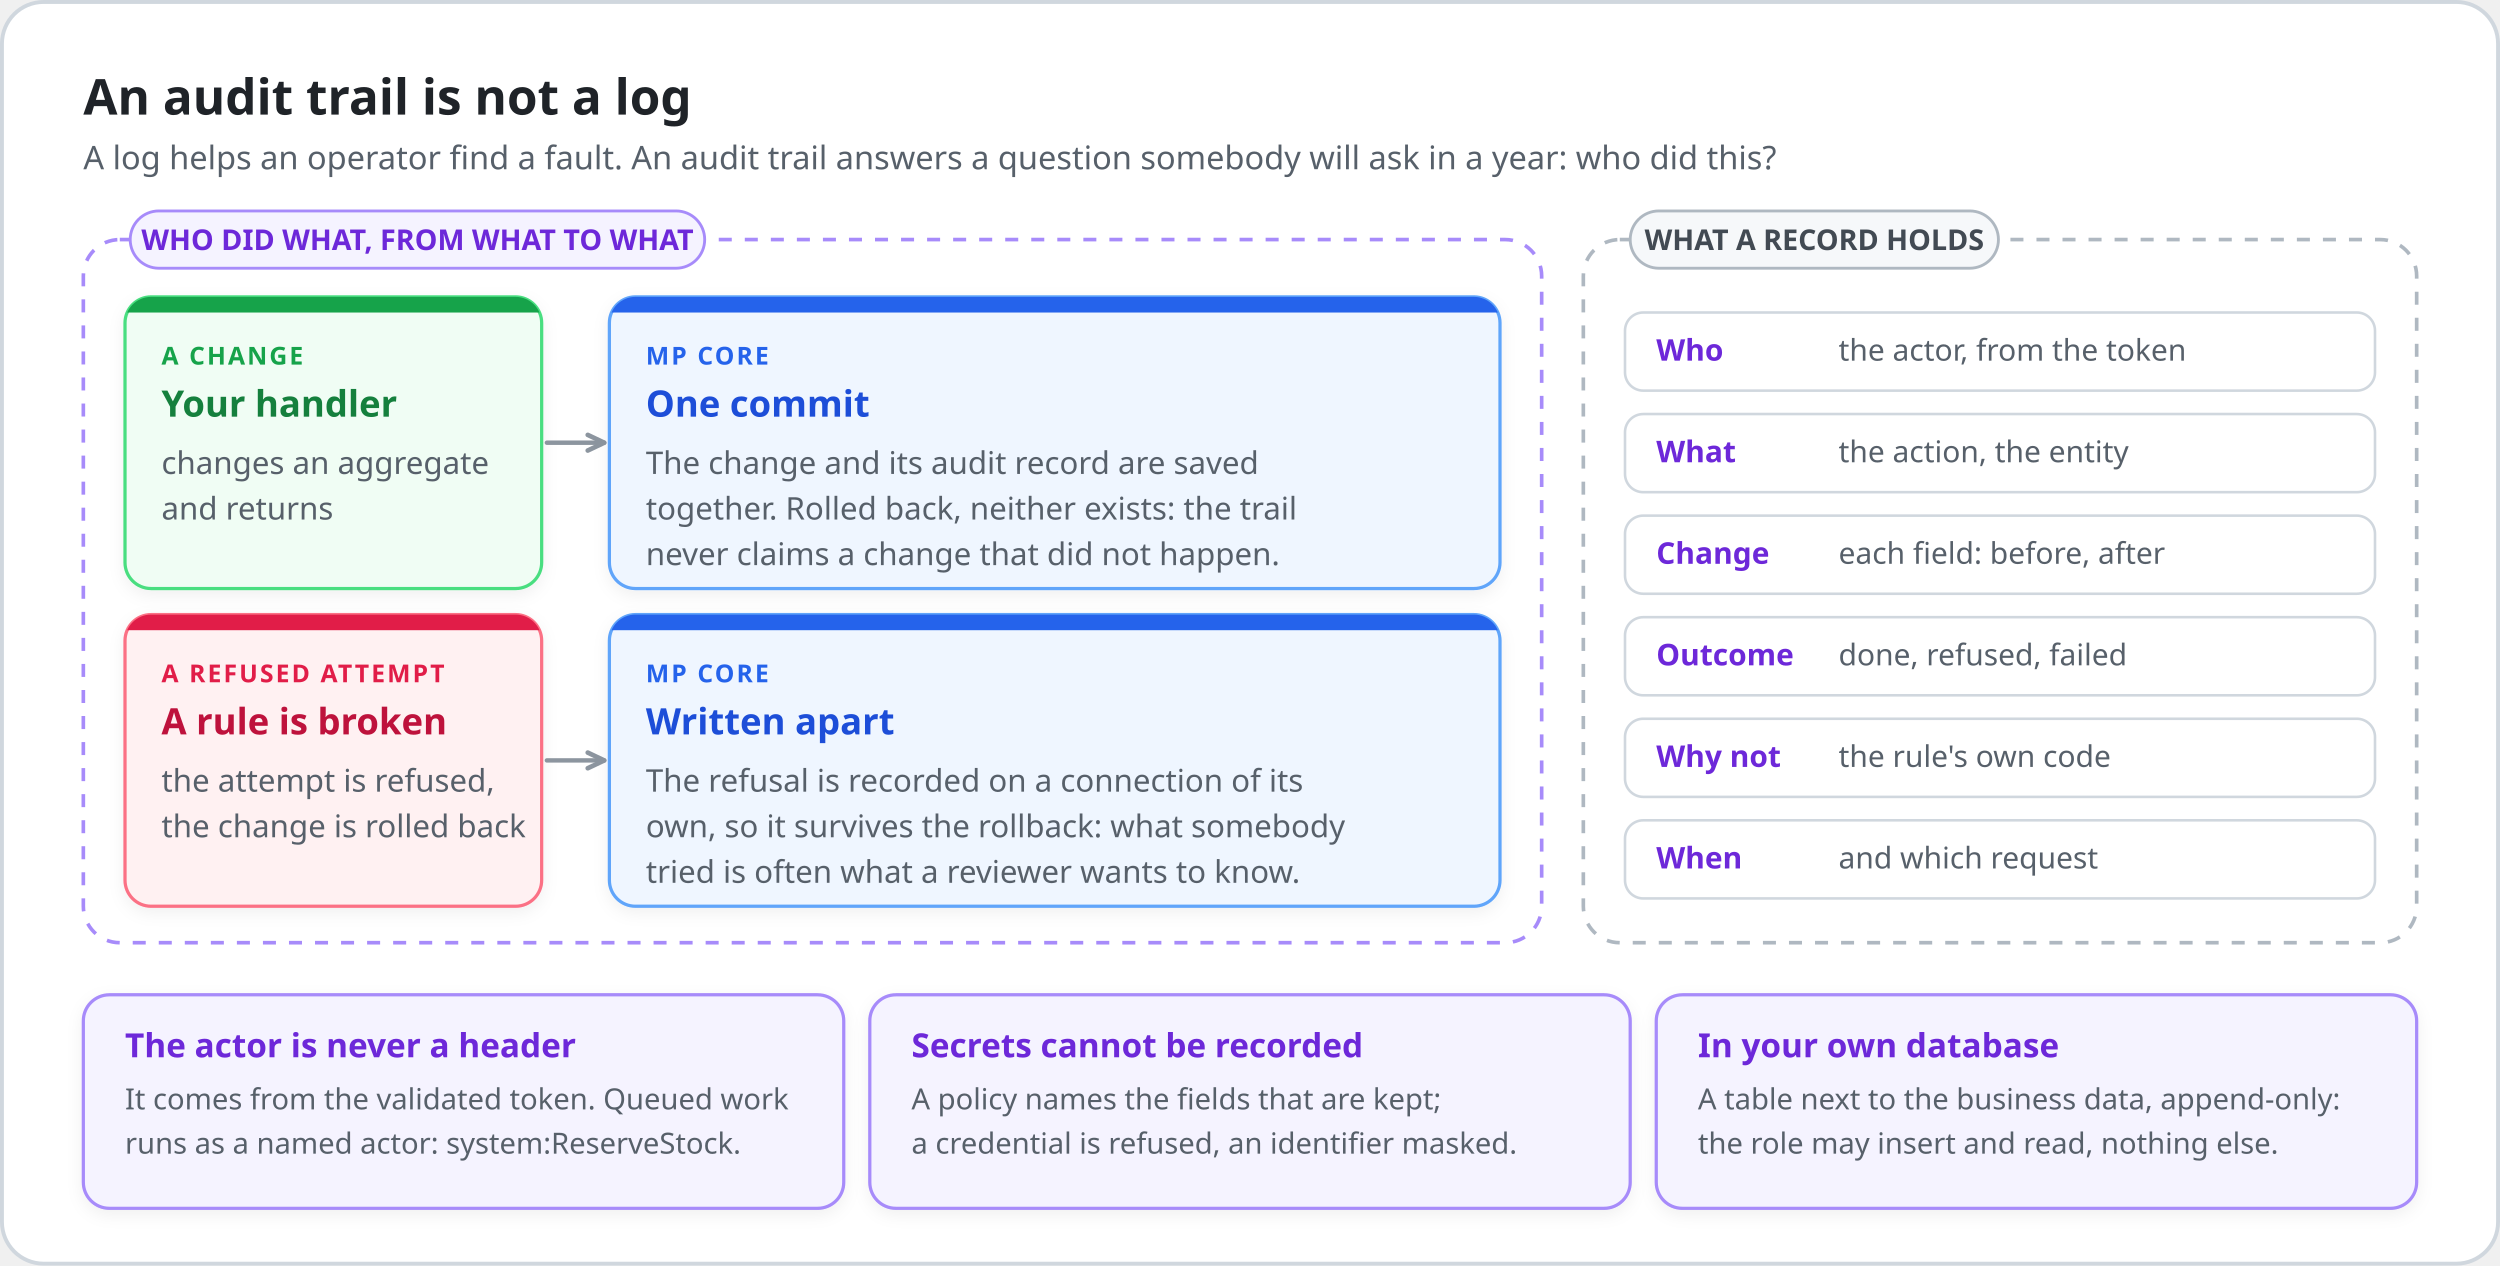
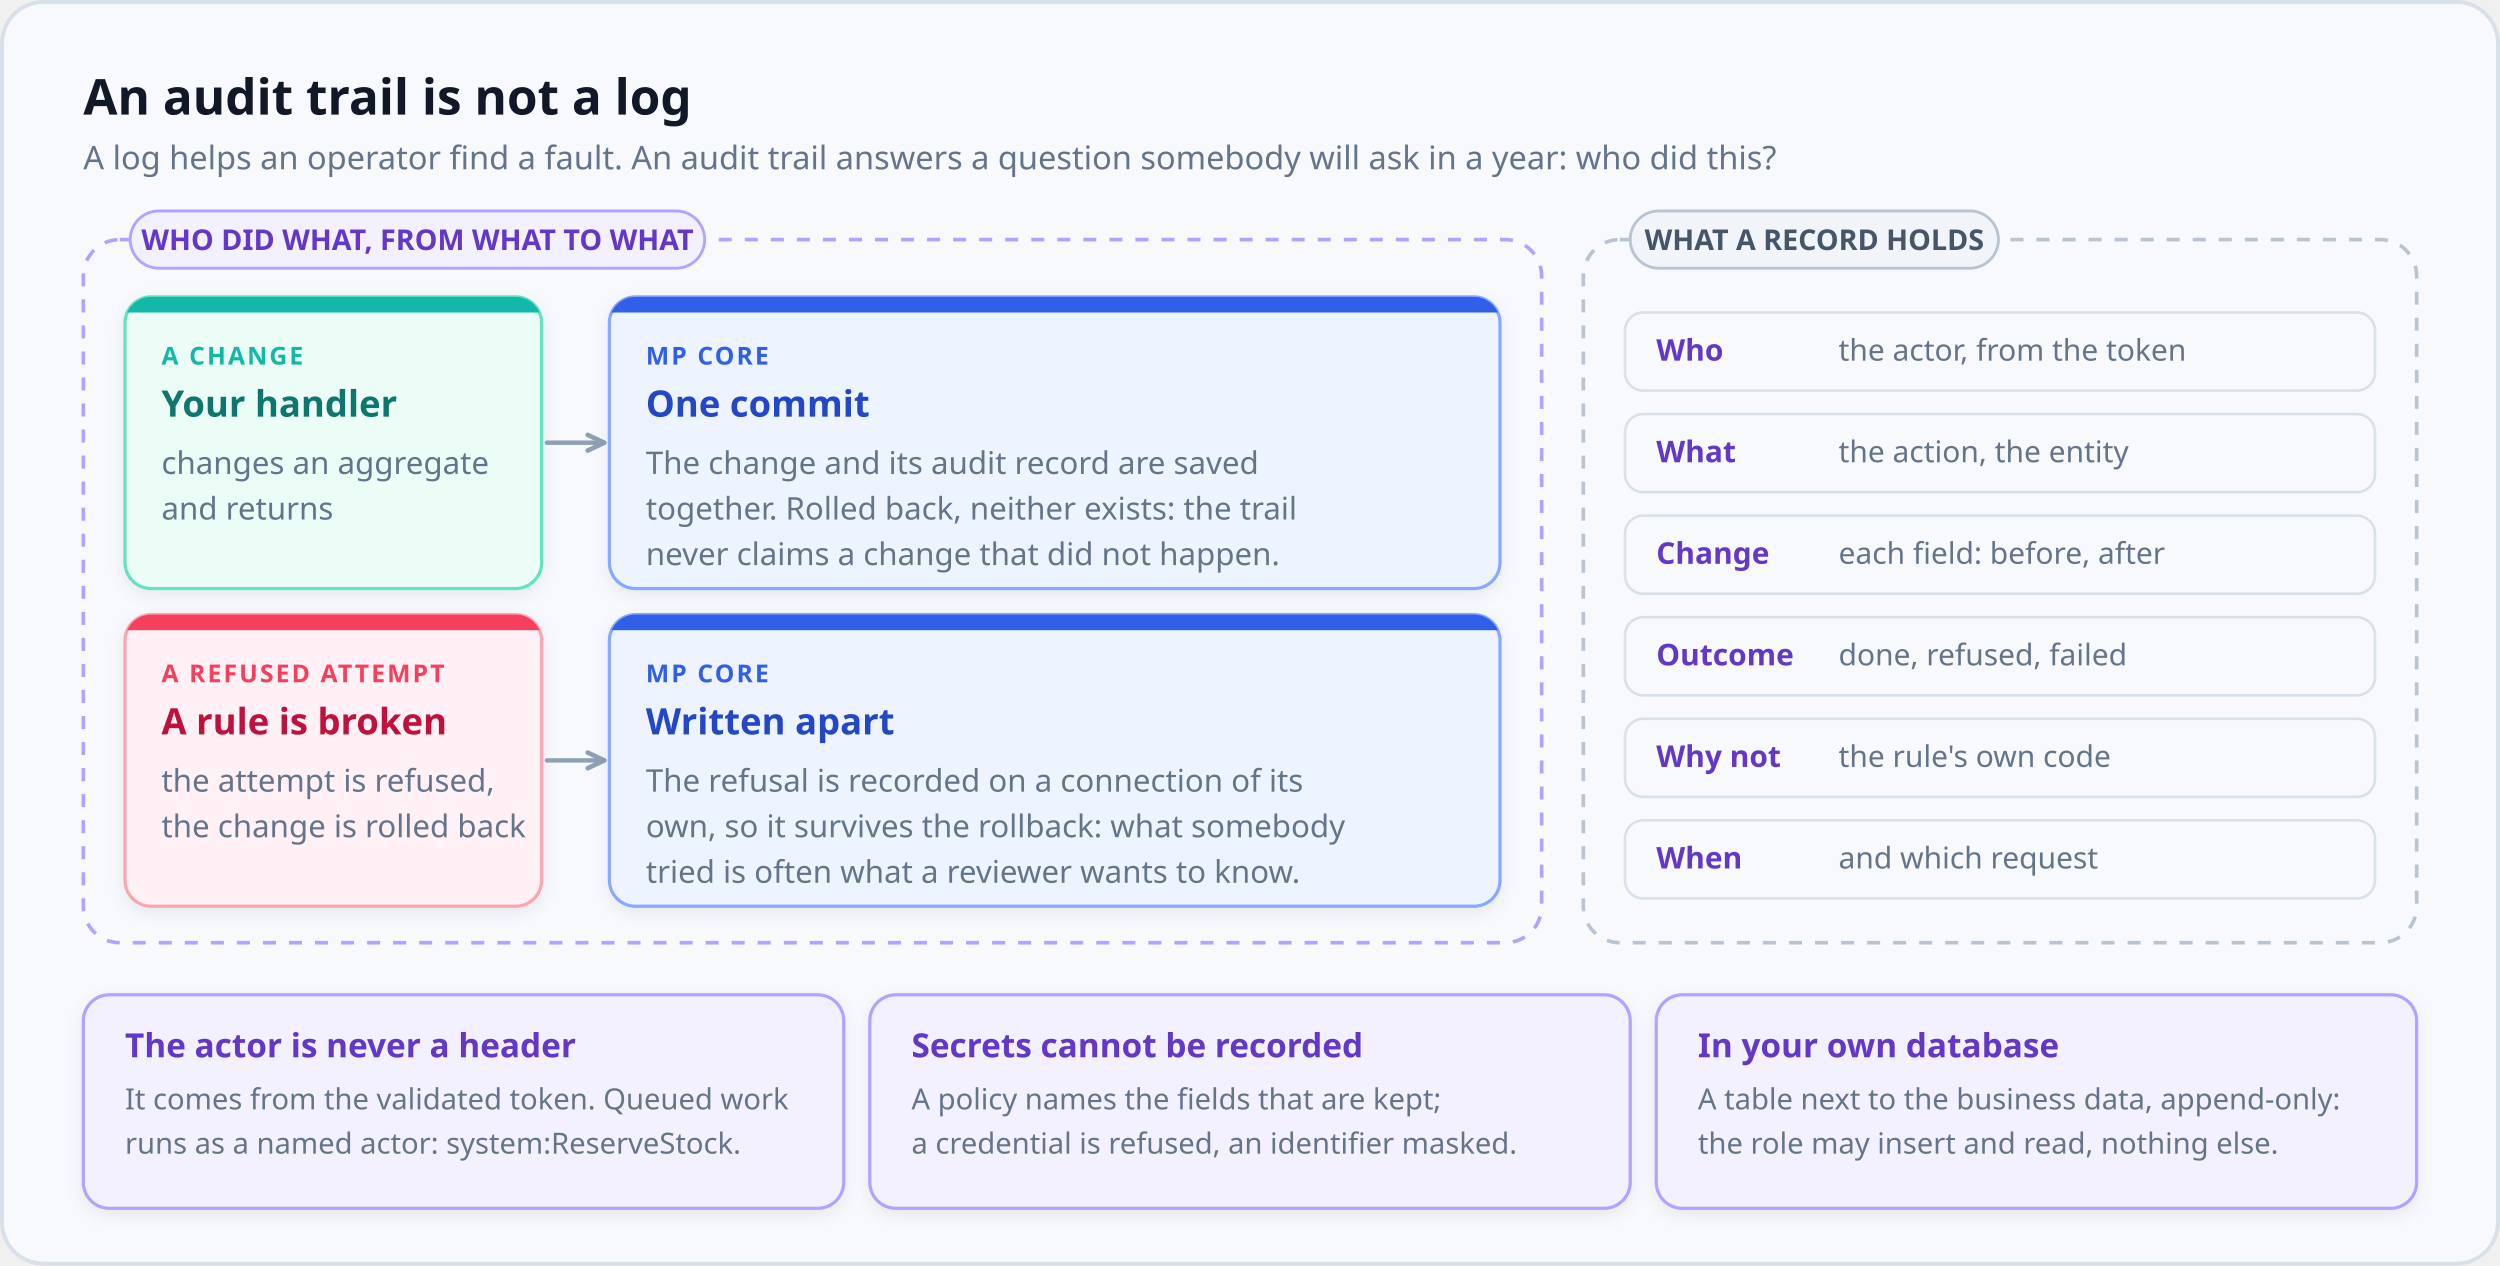
<svg xmlns="http://www.w3.org/2000/svg" viewBox="0 0 960 486" width="960" height="486" role="img" aria-label="Business audit: the change and its record in one commit, a refused attempt recorded apart">
  <defs>
    <filter id="shadow" x="-10%" y="-10%" width="120%" height="130%">
-       <feDropShadow dx="0" dy="2" stdDeviation="3" flood-color="#1f2328" flood-opacity="0.06" />
+       <feDropShadow dx="0" dy="2" stdDeviation="3" flood-color="#0f172a" flood-opacity="0.07" />
    </filter>
  </defs>
-   <rect x="0.75" y="0.75" width="958.5" height="484.5" rx="16" fill="#ffffff" stroke="#d0d7de" stroke-width="1.5" />
-   <text x="32" y="44" font-family="-apple-system, BlinkMacSystemFont, 'Segoe UI', 'Noto Sans', Helvetica, Arial, sans-serif" font-size="19" font-weight="700" fill="#1f2328" text-anchor="start">An audit trail is not a log</text>
-   <text x="32" y="65" font-family="-apple-system, BlinkMacSystemFont, 'Segoe UI', 'Noto Sans', Helvetica, Arial, sans-serif" font-size="12.5" font-weight="400" fill="#57606a" text-anchor="start">A log helps an operator find a fault. An audit trail answers a question somebody will ask in a year: who did this?</text>
-   <rect x="32" y="92" width="560" height="270" rx="14" fill="none" stroke="#a78bfa" stroke-width="1.4" stroke-dasharray="5 5" />
-   <rect x="50" y="81" width="220.6" height="22" rx="6" fill="#ffffff" stroke="none" stroke-width="1.25" />
-   <rect x="50" y="81" width="220.6" height="22" rx="11" fill="#f5f3ff" stroke="#a78bfa" stroke-width="1.1" />
-   <text x="160.3" y="96" font-family="-apple-system, BlinkMacSystemFont, 'Segoe UI', 'Noto Sans', Helvetica, Arial, sans-serif" font-size="11" font-weight="700" fill="#6d28d9" text-anchor="middle">WHO DID WHAT, FROM WHAT TO WHAT</text>
-   <rect x="48" y="114" width="160" height="112" rx="10" fill="#f0fdf4" stroke="#4ade80" stroke-width="1.25" filter="url(#shadow)" />
+   <rect x="0.75" y="0.75" width="958.5" height="484.5" rx="16" fill="#f7f9fc" stroke="#d8e0ea" stroke-width="1.5" />
+   <text x="32" y="44" font-family="-apple-system, BlinkMacSystemFont, 'Segoe UI', 'Noto Sans', Helvetica, Arial, sans-serif" font-size="19" font-weight="700" fill="#111827" text-anchor="start">An audit trail is not a log</text>
+   <text x="32" y="65" font-family="-apple-system, BlinkMacSystemFont, 'Segoe UI', 'Noto Sans', Helvetica, Arial, sans-serif" font-size="12.5" font-weight="400" fill="#64748b" text-anchor="start">A log helps an operator find a fault. An audit trail answers a question somebody will ask in a year: who did this?</text>
+   <rect x="32" y="92" width="560" height="270" rx="14" fill="none" stroke="#b5a1ff" stroke-width="1.4" stroke-dasharray="5 5" />
+   <rect x="50" y="81" width="220.6" height="22" rx="6" fill="#f7f9fc" stroke="none" stroke-width="1.25" />
+   <rect x="50" y="81" width="220.6" height="22" rx="11" fill="#f3f0ff" stroke="#b5a1ff" stroke-width="1.1" />
+   <text x="160.3" y="96" font-family="-apple-system, BlinkMacSystemFont, 'Segoe UI', 'Noto Sans', Helvetica, Arial, sans-serif" font-size="11" font-weight="700" fill="#6338c7" text-anchor="middle">WHO DID WHAT, FROM WHAT TO WHAT</text>
+   <rect x="48" y="114" width="160" height="112" rx="10" fill="#ecfdf8" stroke="#65e2c1" stroke-width="1.25" filter="url(#shadow)" />
  <clipPath id="clip7">
    <rect x="48" y="114" width="160" height="112" rx="10" />
  </clipPath>
-   <rect x="48" y="114" width="160" height="6" fill="#16a34a" clip-path="url(#clip7)" />
-   <text x="62" y="140" font-family="-apple-system, BlinkMacSystemFont, 'Segoe UI', 'Noto Sans', Helvetica, Arial, sans-serif" font-size="9.5" font-weight="700" fill="#16a34a" text-anchor="start" letter-spacing="0.8">A CHANGE</text>
-   <text x="62" y="160" font-family="-apple-system, BlinkMacSystemFont, 'Segoe UI', 'Noto Sans', Helvetica, Arial, sans-serif" font-size="14" font-weight="700" fill="#15803d" text-anchor="start">Your handler</text>
-   <text x="62" y="182" font-family="-apple-system, BlinkMacSystemFont, 'Segoe UI', 'Noto Sans', Helvetica, Arial, sans-serif" font-size="12" font-weight="400" fill="#57606a" text-anchor="start">changes an aggregate</text>
-   <text x="62" y="199.5" font-family="-apple-system, BlinkMacSystemFont, 'Segoe UI', 'Noto Sans', Helvetica, Arial, sans-serif" font-size="12" font-weight="400" fill="#57606a" text-anchor="start">and returns</text>
-   <path d="M 210 170 L 232 170" fill="none" stroke="#8c959f" stroke-width="1.7" stroke-linecap="round" stroke-linejoin="round" />
-   <path d="M 225.7 173.0 L 232 170 L 225.7 167.0" fill="none" stroke="#8c959f" stroke-width="1.8" stroke-linecap="round" stroke-linejoin="round" />
-   <rect x="234" y="114" width="342" height="112" rx="10" fill="#eff6ff" stroke="#60a5fa" stroke-width="1.25" filter="url(#shadow)" />
+   <rect x="48" y="114" width="160" height="6" fill="#14b8a6" clip-path="url(#clip7)" />
+   <text x="62" y="140" font-family="-apple-system, BlinkMacSystemFont, 'Segoe UI', 'Noto Sans', Helvetica, Arial, sans-serif" font-size="9.5" font-weight="700" fill="#14b8a6" text-anchor="start" letter-spacing="0.8">A CHANGE</text>
+   <text x="62" y="160" font-family="-apple-system, BlinkMacSystemFont, 'Segoe UI', 'Noto Sans', Helvetica, Arial, sans-serif" font-size="14" font-weight="700" fill="#0f766e" text-anchor="start">Your handler</text>
+   <text x="62" y="182" font-family="-apple-system, BlinkMacSystemFont, 'Segoe UI', 'Noto Sans', Helvetica, Arial, sans-serif" font-size="12" font-weight="400" fill="#64748b" text-anchor="start">changes an aggregate</text>
+   <text x="62" y="199.5" font-family="-apple-system, BlinkMacSystemFont, 'Segoe UI', 'Noto Sans', Helvetica, Arial, sans-serif" font-size="12" font-weight="400" fill="#64748b" text-anchor="start">and returns</text>
+   <path d="M 210 170 L 232 170" fill="none" stroke="#8fa0b4" stroke-width="1.7" stroke-linecap="round" stroke-linejoin="round" />
+   <path d="M 225.7 173.0 L 232 170 L 225.7 167.0" fill="none" stroke="#8fa0b4" stroke-width="1.8" stroke-linecap="round" stroke-linejoin="round" />
+   <rect x="234" y="114" width="342" height="112" rx="10" fill="#eef4ff" stroke="#88a9ff" stroke-width="1.25" filter="url(#shadow)" />
  <clipPath id="clip16">
    <rect x="234" y="114" width="342" height="112" rx="10" />
  </clipPath>
-   <rect x="234" y="114" width="342" height="6" fill="#2563eb" clip-path="url(#clip16)" />
-   <text x="248" y="140" font-family="-apple-system, BlinkMacSystemFont, 'Segoe UI', 'Noto Sans', Helvetica, Arial, sans-serif" font-size="9.5" font-weight="700" fill="#2563eb" text-anchor="start" letter-spacing="0.8">MP CORE</text>
-   <text x="248" y="160" font-family="-apple-system, BlinkMacSystemFont, 'Segoe UI', 'Noto Sans', Helvetica, Arial, sans-serif" font-size="14" font-weight="700" fill="#1d4ed8" text-anchor="start">One commit</text>
-   <text x="248" y="182" font-family="-apple-system, BlinkMacSystemFont, 'Segoe UI', 'Noto Sans', Helvetica, Arial, sans-serif" font-size="12" font-weight="400" fill="#57606a" text-anchor="start">The change and its audit record are saved</text>
-   <text x="248" y="199.5" font-family="-apple-system, BlinkMacSystemFont, 'Segoe UI', 'Noto Sans', Helvetica, Arial, sans-serif" font-size="12" font-weight="400" fill="#57606a" text-anchor="start">together. Rolled back, neither exists: the trail</text>
-   <text x="248" y="217.0" font-family="-apple-system, BlinkMacSystemFont, 'Segoe UI', 'Noto Sans', Helvetica, Arial, sans-serif" font-size="12" font-weight="400" fill="#57606a" text-anchor="start">never claims a change that did not happen.</text>
-   <rect x="48" y="236" width="160" height="112" rx="10" fill="#fff1f2" stroke="#fb7185" stroke-width="1.25" filter="url(#shadow)" />
+   <rect x="234" y="114" width="342" height="6" fill="#315fe8" clip-path="url(#clip16)" />
+   <text x="248" y="140" font-family="-apple-system, BlinkMacSystemFont, 'Segoe UI', 'Noto Sans', Helvetica, Arial, sans-serif" font-size="9.5" font-weight="700" fill="#315fe8" text-anchor="start" letter-spacing="0.8">MP CORE</text>
+   <text x="248" y="160" font-family="-apple-system, BlinkMacSystemFont, 'Segoe UI', 'Noto Sans', Helvetica, Arial, sans-serif" font-size="14" font-weight="700" fill="#2447c5" text-anchor="start">One commit</text>
+   <text x="248" y="182" font-family="-apple-system, BlinkMacSystemFont, 'Segoe UI', 'Noto Sans', Helvetica, Arial, sans-serif" font-size="12" font-weight="400" fill="#64748b" text-anchor="start">The change and its audit record are saved</text>
+   <text x="248" y="199.5" font-family="-apple-system, BlinkMacSystemFont, 'Segoe UI', 'Noto Sans', Helvetica, Arial, sans-serif" font-size="12" font-weight="400" fill="#64748b" text-anchor="start">together. Rolled back, neither exists: the trail</text>
+   <text x="248" y="217.0" font-family="-apple-system, BlinkMacSystemFont, 'Segoe UI', 'Noto Sans', Helvetica, Arial, sans-serif" font-size="12" font-weight="400" fill="#64748b" text-anchor="start">never claims a change that did not happen.</text>
+   <rect x="48" y="236" width="160" height="112" rx="10" fill="#fff1f5" stroke="#fda4af" stroke-width="1.25" filter="url(#shadow)" />
  <clipPath id="clip24">
    <rect x="48" y="236" width="160" height="112" rx="10" />
  </clipPath>
-   <rect x="48" y="236" width="160" height="6" fill="#e11d48" clip-path="url(#clip24)" />
-   <text x="62" y="262" font-family="-apple-system, BlinkMacSystemFont, 'Segoe UI', 'Noto Sans', Helvetica, Arial, sans-serif" font-size="9.5" font-weight="700" fill="#e11d48" text-anchor="start" letter-spacing="0.8">A REFUSED ATTEMPT</text>
+   <rect x="48" y="236" width="160" height="6" fill="#f43f5e" clip-path="url(#clip24)" />
+   <text x="62" y="262" font-family="-apple-system, BlinkMacSystemFont, 'Segoe UI', 'Noto Sans', Helvetica, Arial, sans-serif" font-size="9.5" font-weight="700" fill="#f43f5e" text-anchor="start" letter-spacing="0.8">A REFUSED ATTEMPT</text>
  <text x="62" y="282" font-family="-apple-system, BlinkMacSystemFont, 'Segoe UI', 'Noto Sans', Helvetica, Arial, sans-serif" font-size="14" font-weight="700" fill="#be123c" text-anchor="start">A rule is broken</text>
-   <text x="62" y="304" font-family="-apple-system, BlinkMacSystemFont, 'Segoe UI', 'Noto Sans', Helvetica, Arial, sans-serif" font-size="12" font-weight="400" fill="#57606a" text-anchor="start">the attempt is refused,</text>
-   <text x="62" y="321.5" font-family="-apple-system, BlinkMacSystemFont, 'Segoe UI', 'Noto Sans', Helvetica, Arial, sans-serif" font-size="12" font-weight="400" fill="#57606a" text-anchor="start">the change is rolled back</text>
-   <path d="M 210 292 L 232 292" fill="none" stroke="#8c959f" stroke-width="1.7" stroke-linecap="round" stroke-linejoin="round" />
-   <path d="M 225.7 295.0 L 232 292 L 225.7 289.0" fill="none" stroke="#8c959f" stroke-width="1.8" stroke-linecap="round" stroke-linejoin="round" />
-   <rect x="234" y="236" width="342" height="112" rx="10" fill="#eff6ff" stroke="#60a5fa" stroke-width="1.25" filter="url(#shadow)" />
+   <text x="62" y="304" font-family="-apple-system, BlinkMacSystemFont, 'Segoe UI', 'Noto Sans', Helvetica, Arial, sans-serif" font-size="12" font-weight="400" fill="#64748b" text-anchor="start">the attempt is refused,</text>
+   <text x="62" y="321.5" font-family="-apple-system, BlinkMacSystemFont, 'Segoe UI', 'Noto Sans', Helvetica, Arial, sans-serif" font-size="12" font-weight="400" fill="#64748b" text-anchor="start">the change is rolled back</text>
+   <path d="M 210 292 L 232 292" fill="none" stroke="#8fa0b4" stroke-width="1.7" stroke-linecap="round" stroke-linejoin="round" />
+   <path d="M 225.7 295.0 L 232 292 L 225.7 289.0" fill="none" stroke="#8fa0b4" stroke-width="1.8" stroke-linecap="round" stroke-linejoin="round" />
+   <rect x="234" y="236" width="342" height="112" rx="10" fill="#eef4ff" stroke="#88a9ff" stroke-width="1.25" filter="url(#shadow)" />
  <clipPath id="clip33">
    <rect x="234" y="236" width="342" height="112" rx="10" />
  </clipPath>
-   <rect x="234" y="236" width="342" height="6" fill="#2563eb" clip-path="url(#clip33)" />
-   <text x="248" y="262" font-family="-apple-system, BlinkMacSystemFont, 'Segoe UI', 'Noto Sans', Helvetica, Arial, sans-serif" font-size="9.5" font-weight="700" fill="#2563eb" text-anchor="start" letter-spacing="0.8">MP CORE</text>
-   <text x="248" y="282" font-family="-apple-system, BlinkMacSystemFont, 'Segoe UI', 'Noto Sans', Helvetica, Arial, sans-serif" font-size="14" font-weight="700" fill="#1d4ed8" text-anchor="start">Written apart</text>
-   <text x="248" y="304" font-family="-apple-system, BlinkMacSystemFont, 'Segoe UI', 'Noto Sans', Helvetica, Arial, sans-serif" font-size="12" font-weight="400" fill="#57606a" text-anchor="start">The refusal is recorded on a connection of its</text>
-   <text x="248" y="321.5" font-family="-apple-system, BlinkMacSystemFont, 'Segoe UI', 'Noto Sans', Helvetica, Arial, sans-serif" font-size="12" font-weight="400" fill="#57606a" text-anchor="start">own, so it survives the rollback: what somebody</text>
-   <text x="248" y="339.0" font-family="-apple-system, BlinkMacSystemFont, 'Segoe UI', 'Noto Sans', Helvetica, Arial, sans-serif" font-size="12" font-weight="400" fill="#57606a" text-anchor="start">tried is often what a reviewer wants to know.</text>
-   <rect x="608" y="92" width="320" height="270" rx="14" fill="none" stroke="#afb8c1" stroke-width="1.4" stroke-dasharray="5 5" />
-   <rect x="626" y="81" width="141.4" height="22" rx="6" fill="#ffffff" stroke="none" stroke-width="1.25" />
-   <rect x="626" y="81" width="141.4" height="22" rx="11" fill="#f6f8fa" stroke="#afb8c1" stroke-width="1.1" />
-   <text x="696.7" y="96" font-family="-apple-system, BlinkMacSystemFont, 'Segoe UI', 'Noto Sans', Helvetica, Arial, sans-serif" font-size="11" font-weight="700" fill="#424a53" text-anchor="middle">WHAT A RECORD HOLDS</text>
-   <rect x="624" y="120" width="288" height="30" rx="7" fill="#ffffff" stroke="#d0d7de" stroke-width="1" />
-   <text x="636" y="138.5" font-family="-apple-system, BlinkMacSystemFont, 'Segoe UI', 'Noto Sans', Helvetica, Arial, sans-serif" font-size="11.5" font-weight="700" fill="#6d28d9" text-anchor="start">Who</text>
-   <text x="706" y="138.5" font-family="-apple-system, BlinkMacSystemFont, 'Segoe UI', 'Noto Sans', Helvetica, Arial, sans-serif" font-size="11.5" font-weight="400" fill="#57606a" text-anchor="start">the actor, from the token</text>
-   <rect x="624" y="159" width="288" height="30" rx="7" fill="#ffffff" stroke="#d0d7de" stroke-width="1" />
-   <text x="636" y="177.5" font-family="-apple-system, BlinkMacSystemFont, 'Segoe UI', 'Noto Sans', Helvetica, Arial, sans-serif" font-size="11.5" font-weight="700" fill="#6d28d9" text-anchor="start">What</text>
-   <text x="706" y="177.5" font-family="-apple-system, BlinkMacSystemFont, 'Segoe UI', 'Noto Sans', Helvetica, Arial, sans-serif" font-size="11.5" font-weight="400" fill="#57606a" text-anchor="start">the action, the entity</text>
-   <rect x="624" y="198" width="288" height="30" rx="7" fill="#ffffff" stroke="#d0d7de" stroke-width="1" />
-   <text x="636" y="216.5" font-family="-apple-system, BlinkMacSystemFont, 'Segoe UI', 'Noto Sans', Helvetica, Arial, sans-serif" font-size="11.5" font-weight="700" fill="#6d28d9" text-anchor="start">Change</text>
-   <text x="706" y="216.5" font-family="-apple-system, BlinkMacSystemFont, 'Segoe UI', 'Noto Sans', Helvetica, Arial, sans-serif" font-size="11.5" font-weight="400" fill="#57606a" text-anchor="start">each field: before, after</text>
-   <rect x="624" y="237" width="288" height="30" rx="7" fill="#ffffff" stroke="#d0d7de" stroke-width="1" />
-   <text x="636" y="255.5" font-family="-apple-system, BlinkMacSystemFont, 'Segoe UI', 'Noto Sans', Helvetica, Arial, sans-serif" font-size="11.5" font-weight="700" fill="#6d28d9" text-anchor="start">Outcome</text>
-   <text x="706" y="255.5" font-family="-apple-system, BlinkMacSystemFont, 'Segoe UI', 'Noto Sans', Helvetica, Arial, sans-serif" font-size="11.5" font-weight="400" fill="#57606a" text-anchor="start">done, refused, failed</text>
-   <rect x="624" y="276" width="288" height="30" rx="7" fill="#ffffff" stroke="#d0d7de" stroke-width="1" />
-   <text x="636" y="294.5" font-family="-apple-system, BlinkMacSystemFont, 'Segoe UI', 'Noto Sans', Helvetica, Arial, sans-serif" font-size="11.5" font-weight="700" fill="#6d28d9" text-anchor="start">Why not</text>
-   <text x="706" y="294.5" font-family="-apple-system, BlinkMacSystemFont, 'Segoe UI', 'Noto Sans', Helvetica, Arial, sans-serif" font-size="11.5" font-weight="400" fill="#57606a" text-anchor="start">the rule's own code</text>
-   <rect x="624" y="315" width="288" height="30" rx="7" fill="#ffffff" stroke="#d0d7de" stroke-width="1" />
-   <text x="636" y="333.5" font-family="-apple-system, BlinkMacSystemFont, 'Segoe UI', 'Noto Sans', Helvetica, Arial, sans-serif" font-size="11.5" font-weight="700" fill="#6d28d9" text-anchor="start">When</text>
-   <text x="706" y="333.5" font-family="-apple-system, BlinkMacSystemFont, 'Segoe UI', 'Noto Sans', Helvetica, Arial, sans-serif" font-size="11.5" font-weight="400" fill="#57606a" text-anchor="start">and which request</text>
-   <rect x="32" y="382" width="292" height="82" rx="10" fill="#f5f3ff" stroke="#a78bfa" stroke-width="1.25" filter="url(#shadow)" />
-   <text x="48" y="406" font-family="-apple-system, BlinkMacSystemFont, 'Segoe UI', 'Noto Sans', Helvetica, Arial, sans-serif" font-size="12.8" font-weight="700" fill="#6d28d9" text-anchor="start">The actor is never a header</text>
-   <text x="48" y="426" font-family="-apple-system, BlinkMacSystemFont, 'Segoe UI', 'Noto Sans', Helvetica, Arial, sans-serif" font-size="11.2" font-weight="400" fill="#57606a" text-anchor="start">It comes from the validated token. Queued work</text>
-   <text x="48" y="443" font-family="-apple-system, BlinkMacSystemFont, 'Segoe UI', 'Noto Sans', Helvetica, Arial, sans-serif" font-size="11.2" font-weight="400" fill="#57606a" text-anchor="start">runs as a named actor: system:ReserveStock.</text>
-   <rect x="334" y="382" width="292" height="82" rx="10" fill="#f5f3ff" stroke="#a78bfa" stroke-width="1.25" filter="url(#shadow)" />
-   <text x="350" y="406" font-family="-apple-system, BlinkMacSystemFont, 'Segoe UI', 'Noto Sans', Helvetica, Arial, sans-serif" font-size="12.8" font-weight="700" fill="#6d28d9" text-anchor="start">Secrets cannot be recorded</text>
-   <text x="350" y="426" font-family="-apple-system, BlinkMacSystemFont, 'Segoe UI', 'Noto Sans', Helvetica, Arial, sans-serif" font-size="11.2" font-weight="400" fill="#57606a" text-anchor="start">A policy names the fields that are kept;</text>
-   <text x="350" y="443" font-family="-apple-system, BlinkMacSystemFont, 'Segoe UI', 'Noto Sans', Helvetica, Arial, sans-serif" font-size="11.2" font-weight="400" fill="#57606a" text-anchor="start">a credential is refused, an identifier masked.</text>
-   <rect x="636" y="382" width="292" height="82" rx="10" fill="#f5f3ff" stroke="#a78bfa" stroke-width="1.25" filter="url(#shadow)" />
-   <text x="652" y="406" font-family="-apple-system, BlinkMacSystemFont, 'Segoe UI', 'Noto Sans', Helvetica, Arial, sans-serif" font-size="12.8" font-weight="700" fill="#6d28d9" text-anchor="start">In your own database</text>
-   <text x="652" y="426" font-family="-apple-system, BlinkMacSystemFont, 'Segoe UI', 'Noto Sans', Helvetica, Arial, sans-serif" font-size="11.2" font-weight="400" fill="#57606a" text-anchor="start">A table next to the business data, append-only:</text>
-   <text x="652" y="443" font-family="-apple-system, BlinkMacSystemFont, 'Segoe UI', 'Noto Sans', Helvetica, Arial, sans-serif" font-size="11.2" font-weight="400" fill="#57606a" text-anchor="start">the role may insert and read, nothing else.</text>
+   <rect x="234" y="236" width="342" height="6" fill="#315fe8" clip-path="url(#clip33)" />
+   <text x="248" y="262" font-family="-apple-system, BlinkMacSystemFont, 'Segoe UI', 'Noto Sans', Helvetica, Arial, sans-serif" font-size="9.5" font-weight="700" fill="#315fe8" text-anchor="start" letter-spacing="0.8">MP CORE</text>
+   <text x="248" y="282" font-family="-apple-system, BlinkMacSystemFont, 'Segoe UI', 'Noto Sans', Helvetica, Arial, sans-serif" font-size="14" font-weight="700" fill="#2447c5" text-anchor="start">Written apart</text>
+   <text x="248" y="304" font-family="-apple-system, BlinkMacSystemFont, 'Segoe UI', 'Noto Sans', Helvetica, Arial, sans-serif" font-size="12" font-weight="400" fill="#64748b" text-anchor="start">The refusal is recorded on a connection of its</text>
+   <text x="248" y="321.5" font-family="-apple-system, BlinkMacSystemFont, 'Segoe UI', 'Noto Sans', Helvetica, Arial, sans-serif" font-size="12" font-weight="400" fill="#64748b" text-anchor="start">own, so it survives the rollback: what somebody</text>
+   <text x="248" y="339.0" font-family="-apple-system, BlinkMacSystemFont, 'Segoe UI', 'Noto Sans', Helvetica, Arial, sans-serif" font-size="12" font-weight="400" fill="#64748b" text-anchor="start">tried is often what a reviewer wants to know.</text>
+   <rect x="608" y="92" width="320" height="270" rx="14" fill="none" stroke="#b8c4d2" stroke-width="1.4" stroke-dasharray="5 5" />
+   <rect x="626" y="81" width="141.4" height="22" rx="6" fill="#f7f9fc" stroke="none" stroke-width="1.25" />
+   <rect x="626" y="81" width="141.4" height="22" rx="11" fill="#f1f5f9" stroke="#b8c4d2" stroke-width="1.1" />
+   <text x="696.7" y="96" font-family="-apple-system, BlinkMacSystemFont, 'Segoe UI', 'Noto Sans', Helvetica, Arial, sans-serif" font-size="11" font-weight="700" fill="#475569" text-anchor="middle">WHAT A RECORD HOLDS</text>
+   <rect x="624" y="120" width="288" height="30" rx="7" fill="#f7f9fc" stroke="#d8e0ea" stroke-width="1" />
+   <text x="636" y="138.5" font-family="-apple-system, BlinkMacSystemFont, 'Segoe UI', 'Noto Sans', Helvetica, Arial, sans-serif" font-size="11.5" font-weight="700" fill="#6338c7" text-anchor="start">Who</text>
+   <text x="706" y="138.5" font-family="-apple-system, BlinkMacSystemFont, 'Segoe UI', 'Noto Sans', Helvetica, Arial, sans-serif" font-size="11.5" font-weight="400" fill="#64748b" text-anchor="start">the actor, from the token</text>
+   <rect x="624" y="159" width="288" height="30" rx="7" fill="#f7f9fc" stroke="#d8e0ea" stroke-width="1" />
+   <text x="636" y="177.5" font-family="-apple-system, BlinkMacSystemFont, 'Segoe UI', 'Noto Sans', Helvetica, Arial, sans-serif" font-size="11.5" font-weight="700" fill="#6338c7" text-anchor="start">What</text>
+   <text x="706" y="177.5" font-family="-apple-system, BlinkMacSystemFont, 'Segoe UI', 'Noto Sans', Helvetica, Arial, sans-serif" font-size="11.5" font-weight="400" fill="#64748b" text-anchor="start">the action, the entity</text>
+   <rect x="624" y="198" width="288" height="30" rx="7" fill="#f7f9fc" stroke="#d8e0ea" stroke-width="1" />
+   <text x="636" y="216.5" font-family="-apple-system, BlinkMacSystemFont, 'Segoe UI', 'Noto Sans', Helvetica, Arial, sans-serif" font-size="11.5" font-weight="700" fill="#6338c7" text-anchor="start">Change</text>
+   <text x="706" y="216.5" font-family="-apple-system, BlinkMacSystemFont, 'Segoe UI', 'Noto Sans', Helvetica, Arial, sans-serif" font-size="11.5" font-weight="400" fill="#64748b" text-anchor="start">each field: before, after</text>
+   <rect x="624" y="237" width="288" height="30" rx="7" fill="#f7f9fc" stroke="#d8e0ea" stroke-width="1" />
+   <text x="636" y="255.5" font-family="-apple-system, BlinkMacSystemFont, 'Segoe UI', 'Noto Sans', Helvetica, Arial, sans-serif" font-size="11.5" font-weight="700" fill="#6338c7" text-anchor="start">Outcome</text>
+   <text x="706" y="255.5" font-family="-apple-system, BlinkMacSystemFont, 'Segoe UI', 'Noto Sans', Helvetica, Arial, sans-serif" font-size="11.5" font-weight="400" fill="#64748b" text-anchor="start">done, refused, failed</text>
+   <rect x="624" y="276" width="288" height="30" rx="7" fill="#f7f9fc" stroke="#d8e0ea" stroke-width="1" />
+   <text x="636" y="294.5" font-family="-apple-system, BlinkMacSystemFont, 'Segoe UI', 'Noto Sans', Helvetica, Arial, sans-serif" font-size="11.5" font-weight="700" fill="#6338c7" text-anchor="start">Why not</text>
+   <text x="706" y="294.5" font-family="-apple-system, BlinkMacSystemFont, 'Segoe UI', 'Noto Sans', Helvetica, Arial, sans-serif" font-size="11.5" font-weight="400" fill="#64748b" text-anchor="start">the rule's own code</text>
+   <rect x="624" y="315" width="288" height="30" rx="7" fill="#f7f9fc" stroke="#d8e0ea" stroke-width="1" />
+   <text x="636" y="333.5" font-family="-apple-system, BlinkMacSystemFont, 'Segoe UI', 'Noto Sans', Helvetica, Arial, sans-serif" font-size="11.5" font-weight="700" fill="#6338c7" text-anchor="start">When</text>
+   <text x="706" y="333.5" font-family="-apple-system, BlinkMacSystemFont, 'Segoe UI', 'Noto Sans', Helvetica, Arial, sans-serif" font-size="11.5" font-weight="400" fill="#64748b" text-anchor="start">and which request</text>
+   <rect x="32" y="382" width="292" height="82" rx="10" fill="#f3f0ff" stroke="#b5a1ff" stroke-width="1.25" filter="url(#shadow)" />
+   <text x="48" y="406" font-family="-apple-system, BlinkMacSystemFont, 'Segoe UI', 'Noto Sans', Helvetica, Arial, sans-serif" font-size="12.8" font-weight="700" fill="#6338c7" text-anchor="start">The actor is never a header</text>
+   <text x="48" y="426" font-family="-apple-system, BlinkMacSystemFont, 'Segoe UI', 'Noto Sans', Helvetica, Arial, sans-serif" font-size="11.2" font-weight="400" fill="#64748b" text-anchor="start">It comes from the validated token. Queued work</text>
+   <text x="48" y="443" font-family="-apple-system, BlinkMacSystemFont, 'Segoe UI', 'Noto Sans', Helvetica, Arial, sans-serif" font-size="11.2" font-weight="400" fill="#64748b" text-anchor="start">runs as a named actor: system:ReserveStock.</text>
+   <rect x="334" y="382" width="292" height="82" rx="10" fill="#f3f0ff" stroke="#b5a1ff" stroke-width="1.25" filter="url(#shadow)" />
+   <text x="350" y="406" font-family="-apple-system, BlinkMacSystemFont, 'Segoe UI', 'Noto Sans', Helvetica, Arial, sans-serif" font-size="12.8" font-weight="700" fill="#6338c7" text-anchor="start">Secrets cannot be recorded</text>
+   <text x="350" y="426" font-family="-apple-system, BlinkMacSystemFont, 'Segoe UI', 'Noto Sans', Helvetica, Arial, sans-serif" font-size="11.2" font-weight="400" fill="#64748b" text-anchor="start">A policy names the fields that are kept;</text>
+   <text x="350" y="443" font-family="-apple-system, BlinkMacSystemFont, 'Segoe UI', 'Noto Sans', Helvetica, Arial, sans-serif" font-size="11.2" font-weight="400" fill="#64748b" text-anchor="start">a credential is refused, an identifier masked.</text>
+   <rect x="636" y="382" width="292" height="82" rx="10" fill="#f3f0ff" stroke="#b5a1ff" stroke-width="1.25" filter="url(#shadow)" />
+   <text x="652" y="406" font-family="-apple-system, BlinkMacSystemFont, 'Segoe UI', 'Noto Sans', Helvetica, Arial, sans-serif" font-size="12.8" font-weight="700" fill="#6338c7" text-anchor="start">In your own database</text>
+   <text x="652" y="426" font-family="-apple-system, BlinkMacSystemFont, 'Segoe UI', 'Noto Sans', Helvetica, Arial, sans-serif" font-size="11.2" font-weight="400" fill="#64748b" text-anchor="start">A table next to the business data, append-only:</text>
+   <text x="652" y="443" font-family="-apple-system, BlinkMacSystemFont, 'Segoe UI', 'Noto Sans', Helvetica, Arial, sans-serif" font-size="11.2" font-weight="400" fill="#64748b" text-anchor="start">the role may insert and read, nothing else.</text>
</svg>
